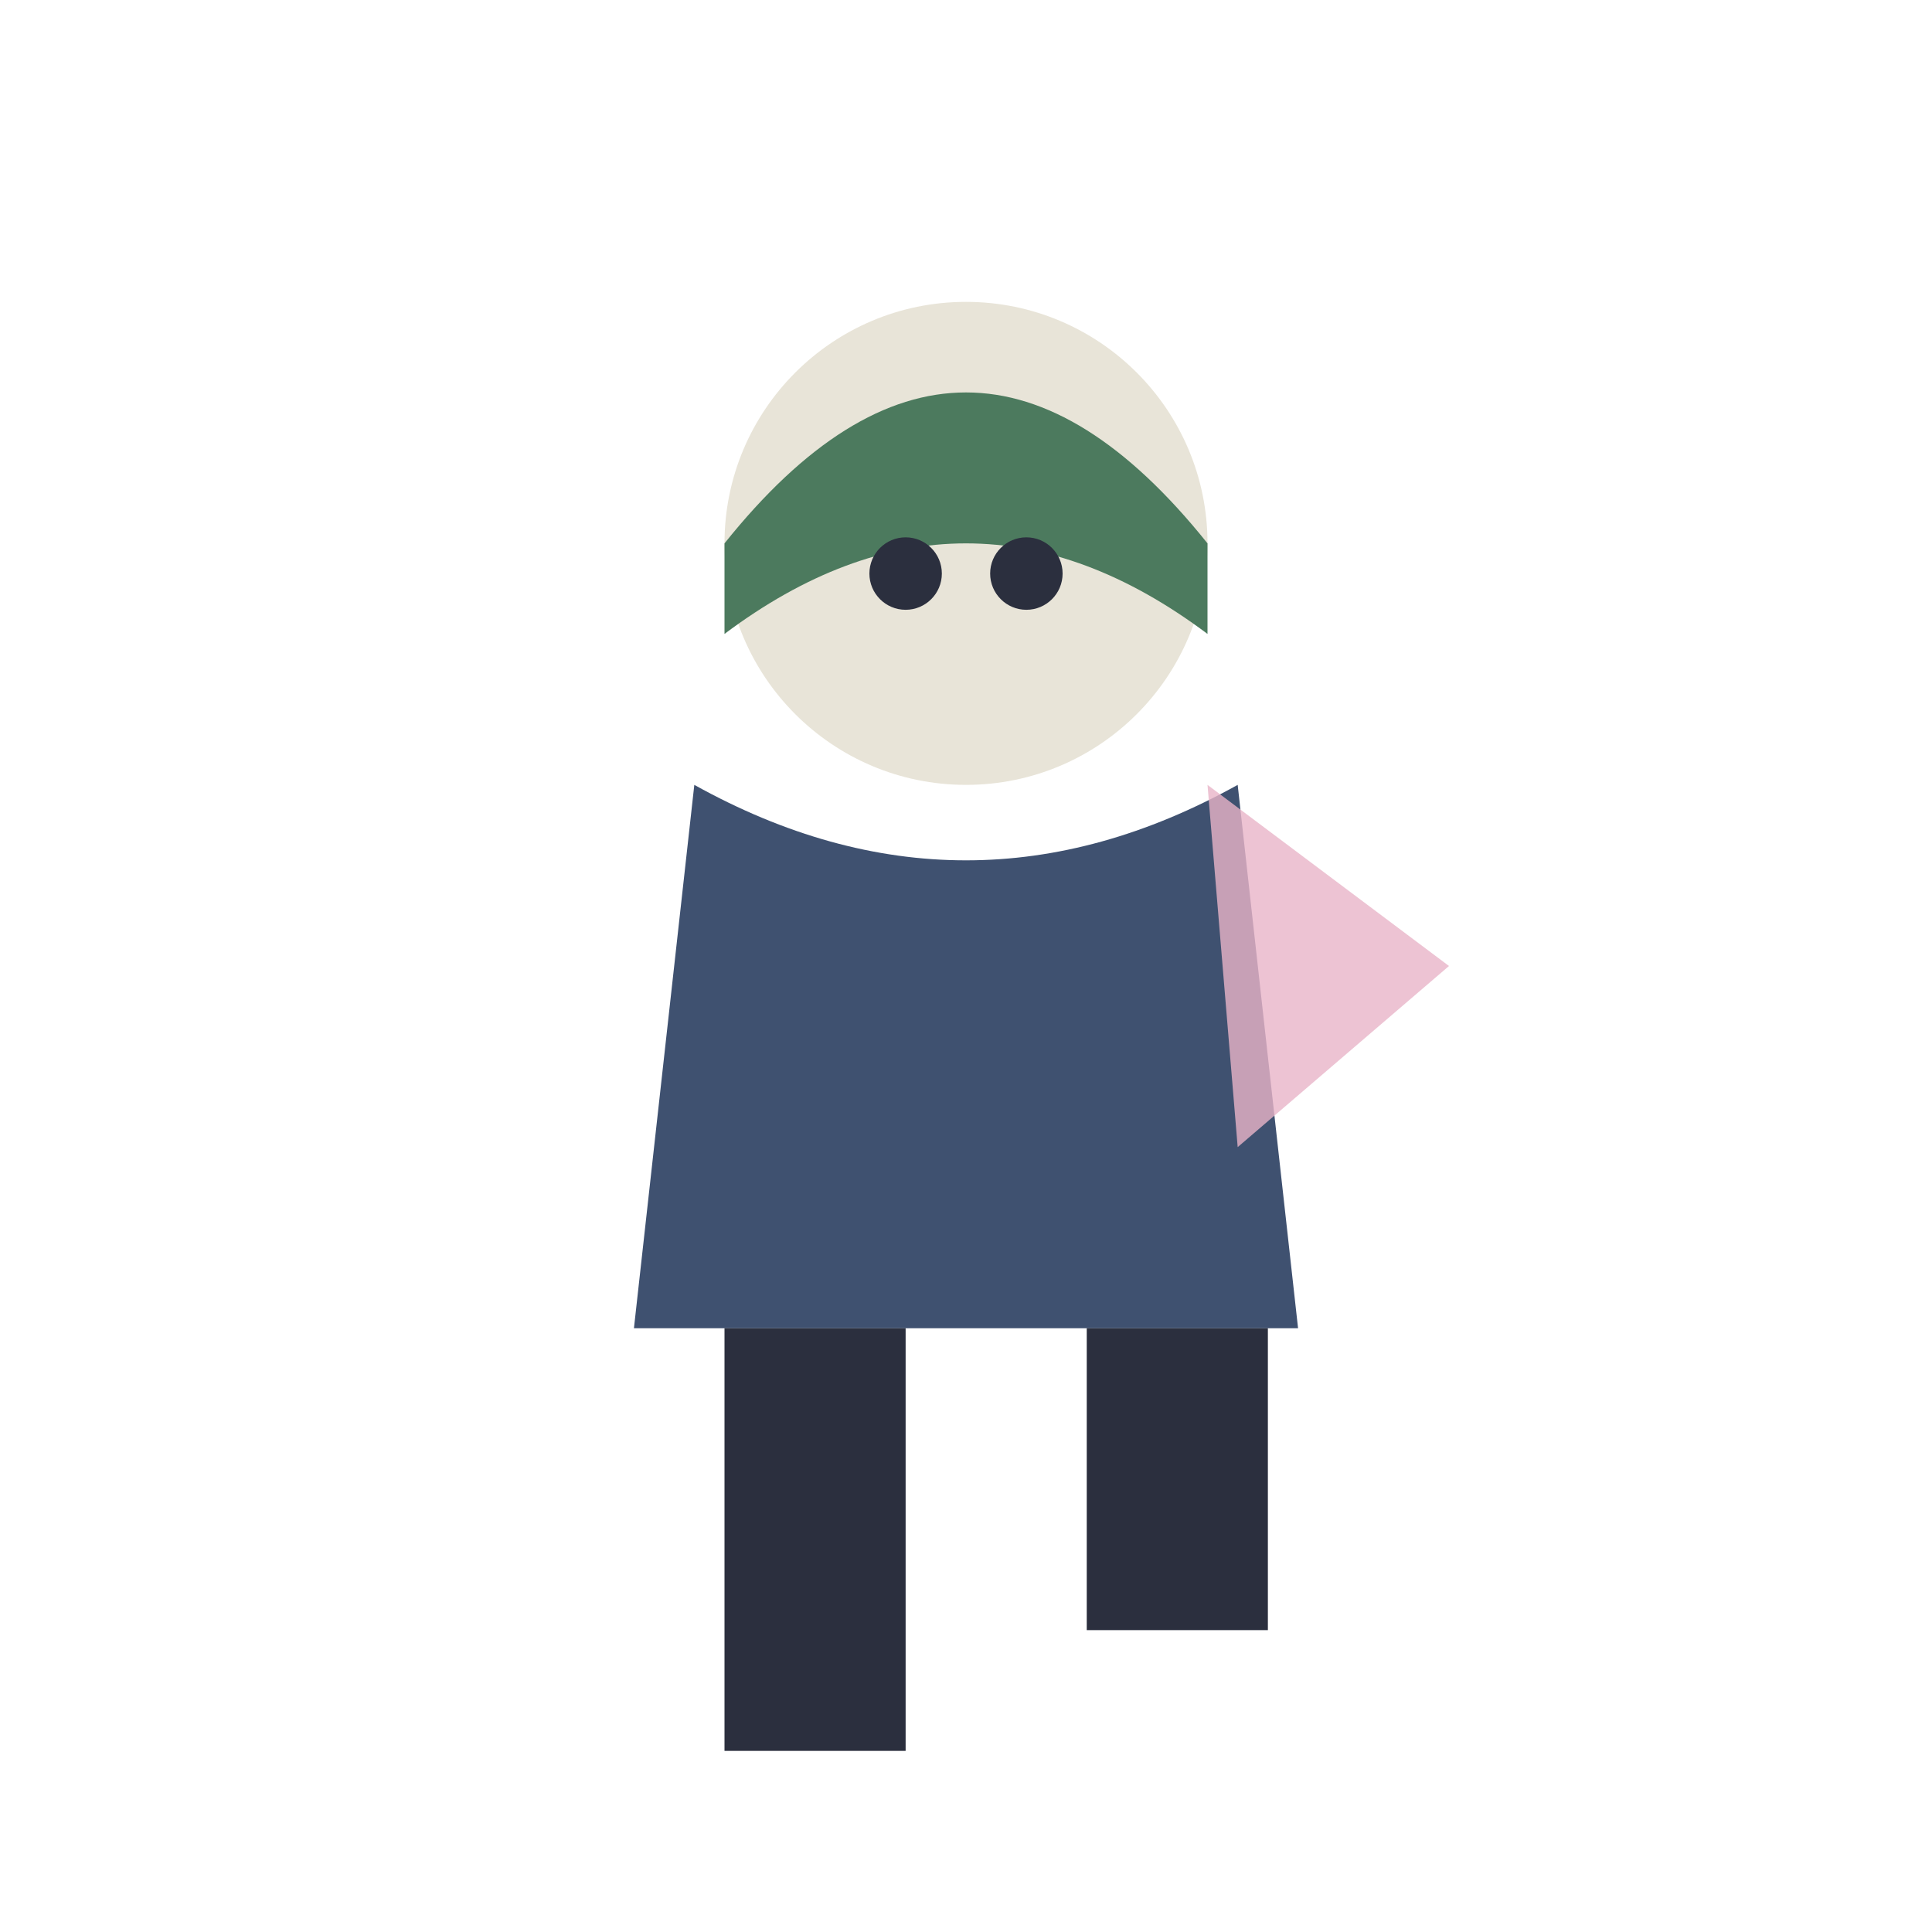
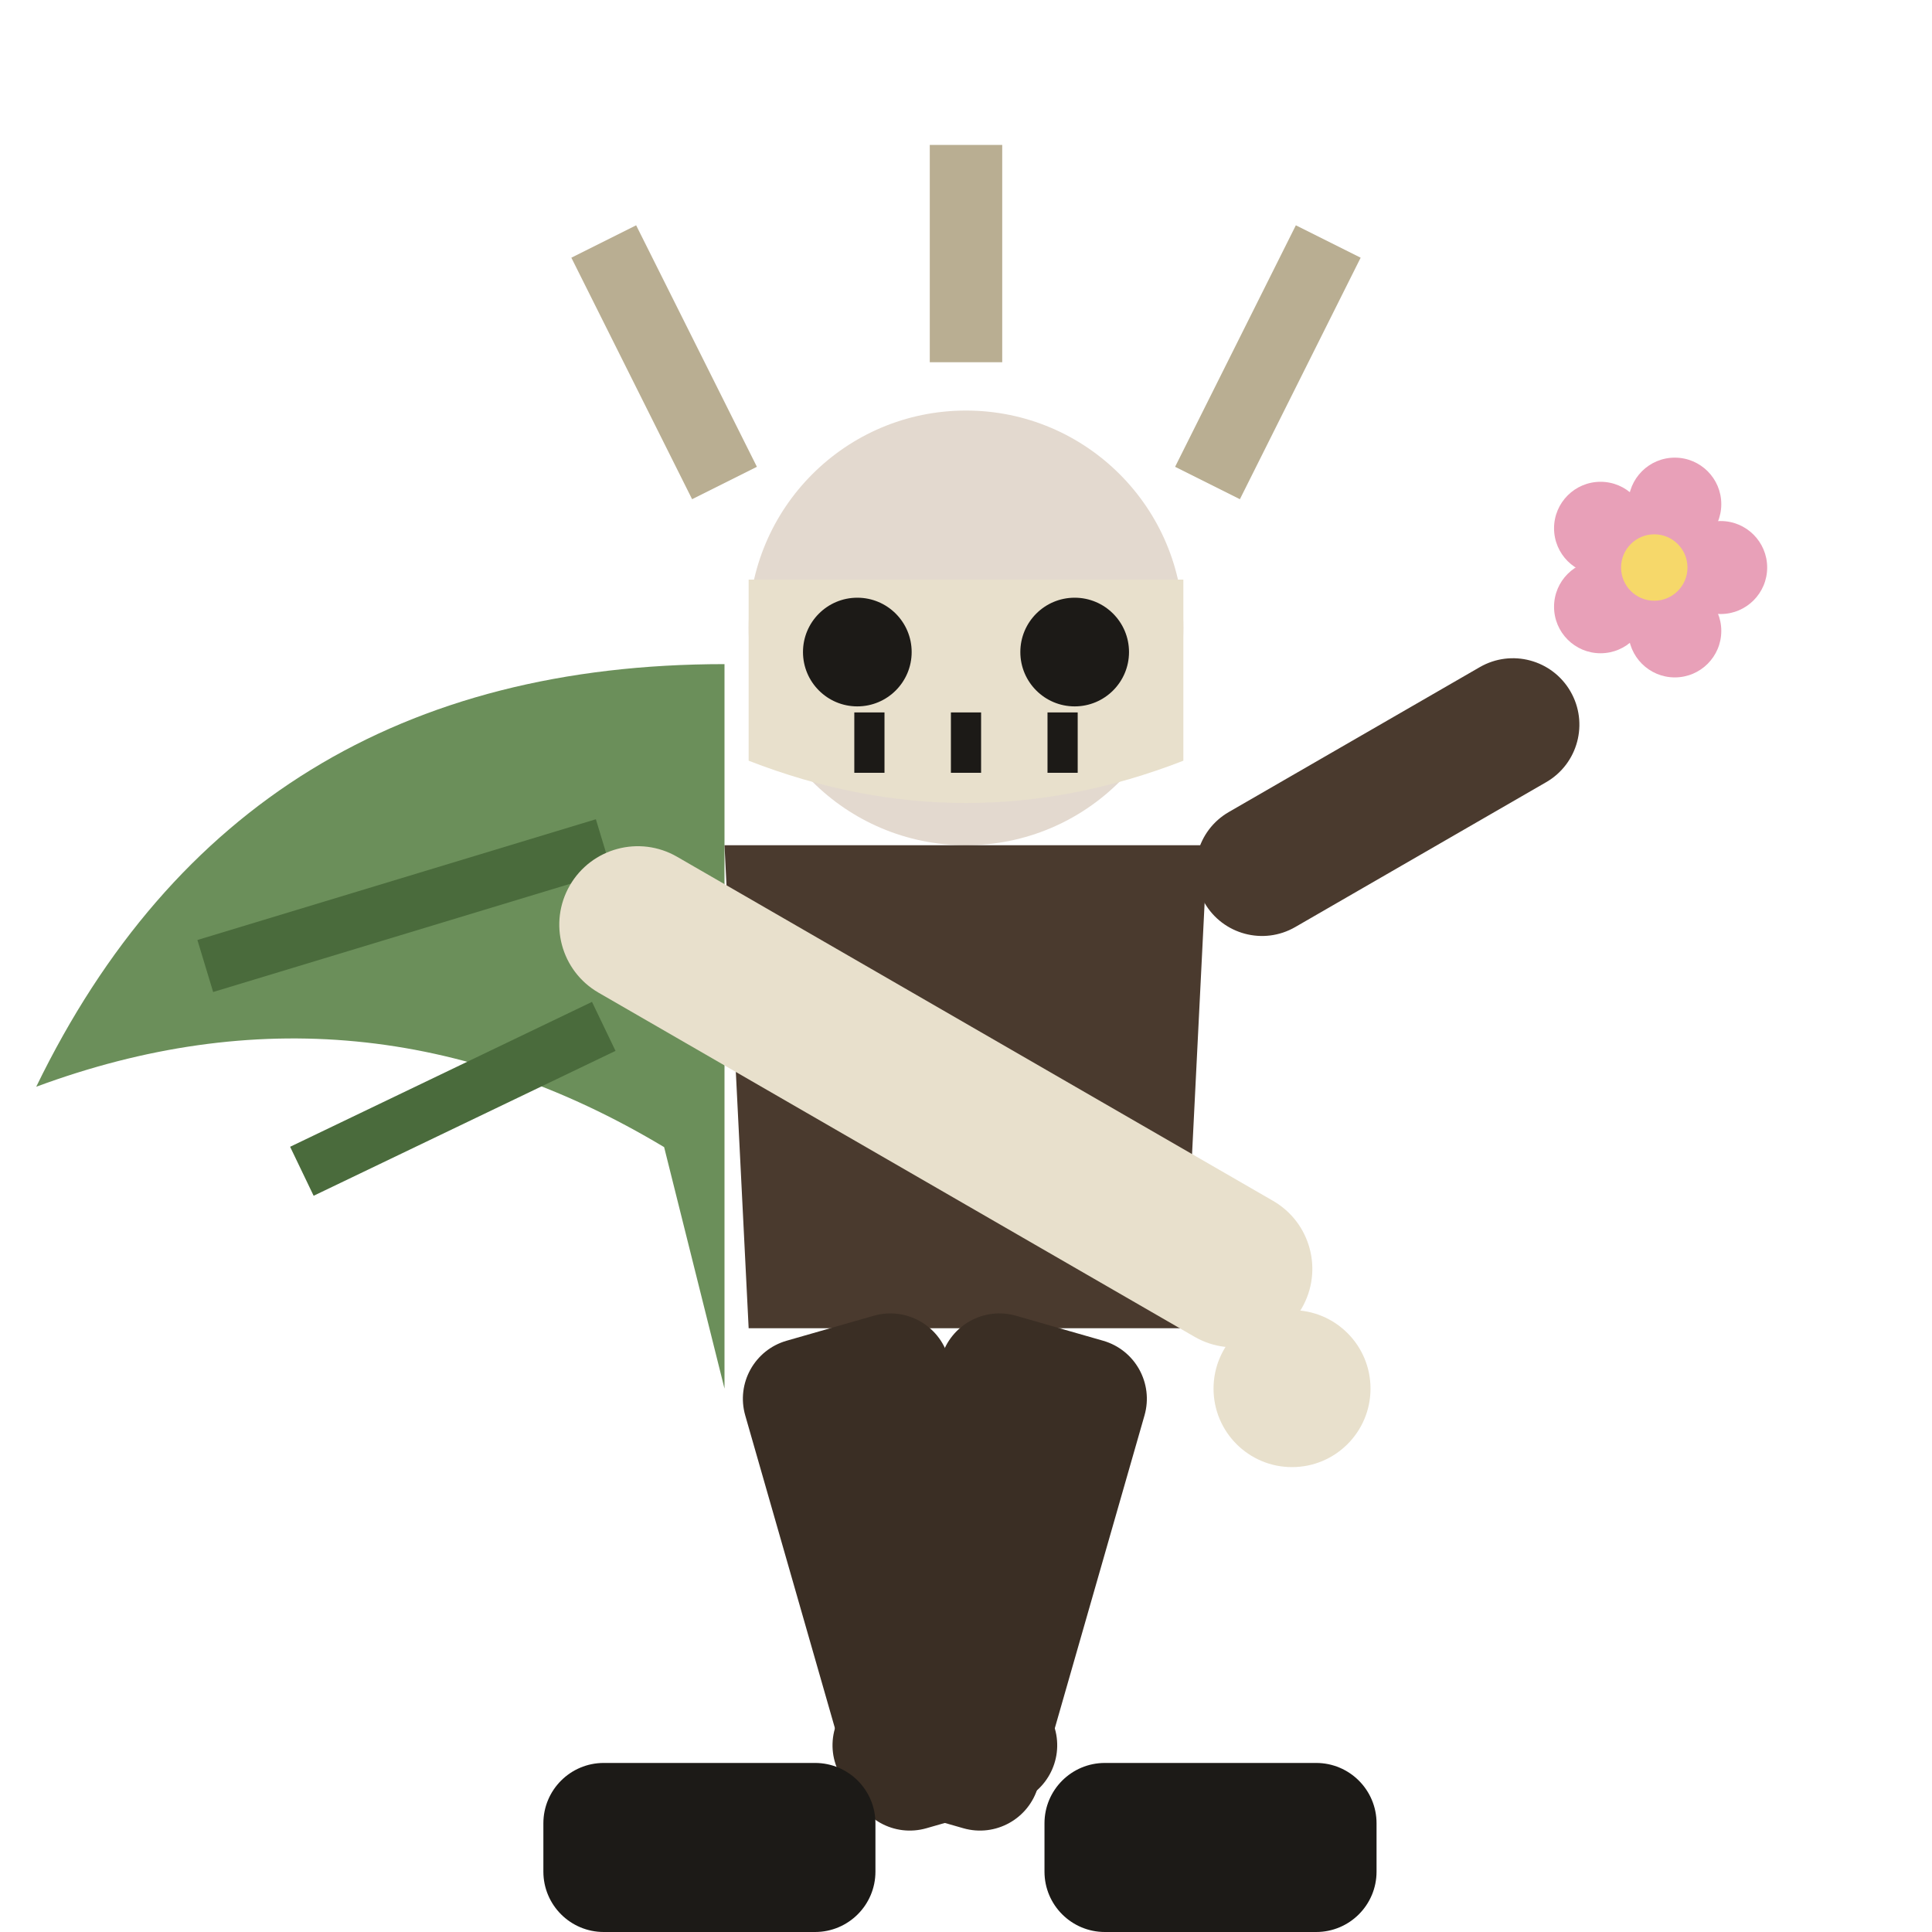
<svg xmlns="http://www.w3.org/2000/svg" viewBox="0 0 32 32">
-   <circle cx="16" cy="9" r="4" fill="#E8E4D8" />
-   <path d="M12,9 Q16,4 20,9 L20,10.5 Q16,7.5 12,10.5 Z" fill="#4C7A5E" />
-   <circle cx="15" cy="9.5" r="0.6" fill="#2B2F3E" />
-   <circle cx="17" cy="9.5" r="0.6" fill="#2B2F3E" />
-   <path d="M11.5,13 L10.5,22 L21.5,22 L20.5,13 Q16,15.5 11.5,13 Z" fill="#3F5170" />
-   <path d="M20,13 L24,16 L20.5,19 Z" fill="#E8B4C8" opacity="0.8" />
-   <rect x="12" y="22" width="3" height="7" fill="#2B2F3E" />
-   <rect x="18" y="22" width="3" height="5" fill="#2B2F3E" />
+   <path d="M12,11 Q4,11 0.6,18 Q6,16 11,19 L12,23 Z" fill="#6B8F5A" />
+   <path d="M10,14 L3.4,16 M10,17 L5,19.4" stroke="#4A6B3C" stroke-width="0.9" />
+   <path d="M12,8 L10,4 M16,6 V2.4 M20,8 L22,4" stroke="#B9AE92" stroke-width="1.2" fill="none" />
+   <circle cx="16" cy="10.4" r="3.6" fill="#E3D9CF" />
+   <path d="M12.4,9.6 H19.6 V12.6 Q16,14 12.4,12.6 Z" fill="#E8E0CC" />
+   <circle cx="14.2" cy="10.8" r="0.9" fill="#1C1A17" />
+   <circle cx="17.8" cy="10.8" r="0.9" fill="#1C1A17" />
+   <path d="M14.4,12.8 V11.8 M16,12.8 V11.8 M17.6,12.8 V11.8" stroke="#1C1A17" stroke-width="0.5" />
+   <path d="M12,14 H20 L19.6,22 H12.4 Z" fill="#4A3A2E" />
+   <rect x="9" y="17" width="14" height="2.6" rx="1.3" fill="#E8E0CC" transform="rotate(30 16 17.3)" />
+   <circle cx="21.4" cy="23" r="1.3" fill="#E8E0CC" />
+   <rect x="19.4" y="14" width="7" height="2.2" rx="1.1" fill="#4A3A2E" transform="rotate(-30 19.4 14)" />
+   <circle cx="28.50" cy="9.40" r="0.77" fill="#E8A0B8" />
+   <circle cx="27.74" cy="10.45" r="0.77" fill="#E8A0B8" />
+   <circle cx="26.51" cy="10.05" r="0.77" fill="#E8A0B8" />
+   <circle cx="26.51" cy="8.75" r="0.77" fill="#E8A0B8" />
+   <circle cx="27.74" cy="8.35" r="0.77" fill="#E8A0B8" />
+   <circle cx="27.4" cy="9.4" r="0.55" fill="#F6D86A" />
+   <rect x="12" y="22" width="3.5" height="8.4" rx="1" fill="#3A2E24" transform="rotate(-16 13.75 22)" />
+   <rect x="15.8" y="22" width="3.5" height="8.4" rx="1" fill="#3A2E24" transform="rotate(16 17.55 22)" />
+   <rect x="9" y="29.2" width="5.5" height="2.8" rx="1" fill="#1C1A17" />
+   <rect x="17.3" y="29.2" width="5.5" height="2.8" rx="1" fill="#1C1A17" />
</svg>
